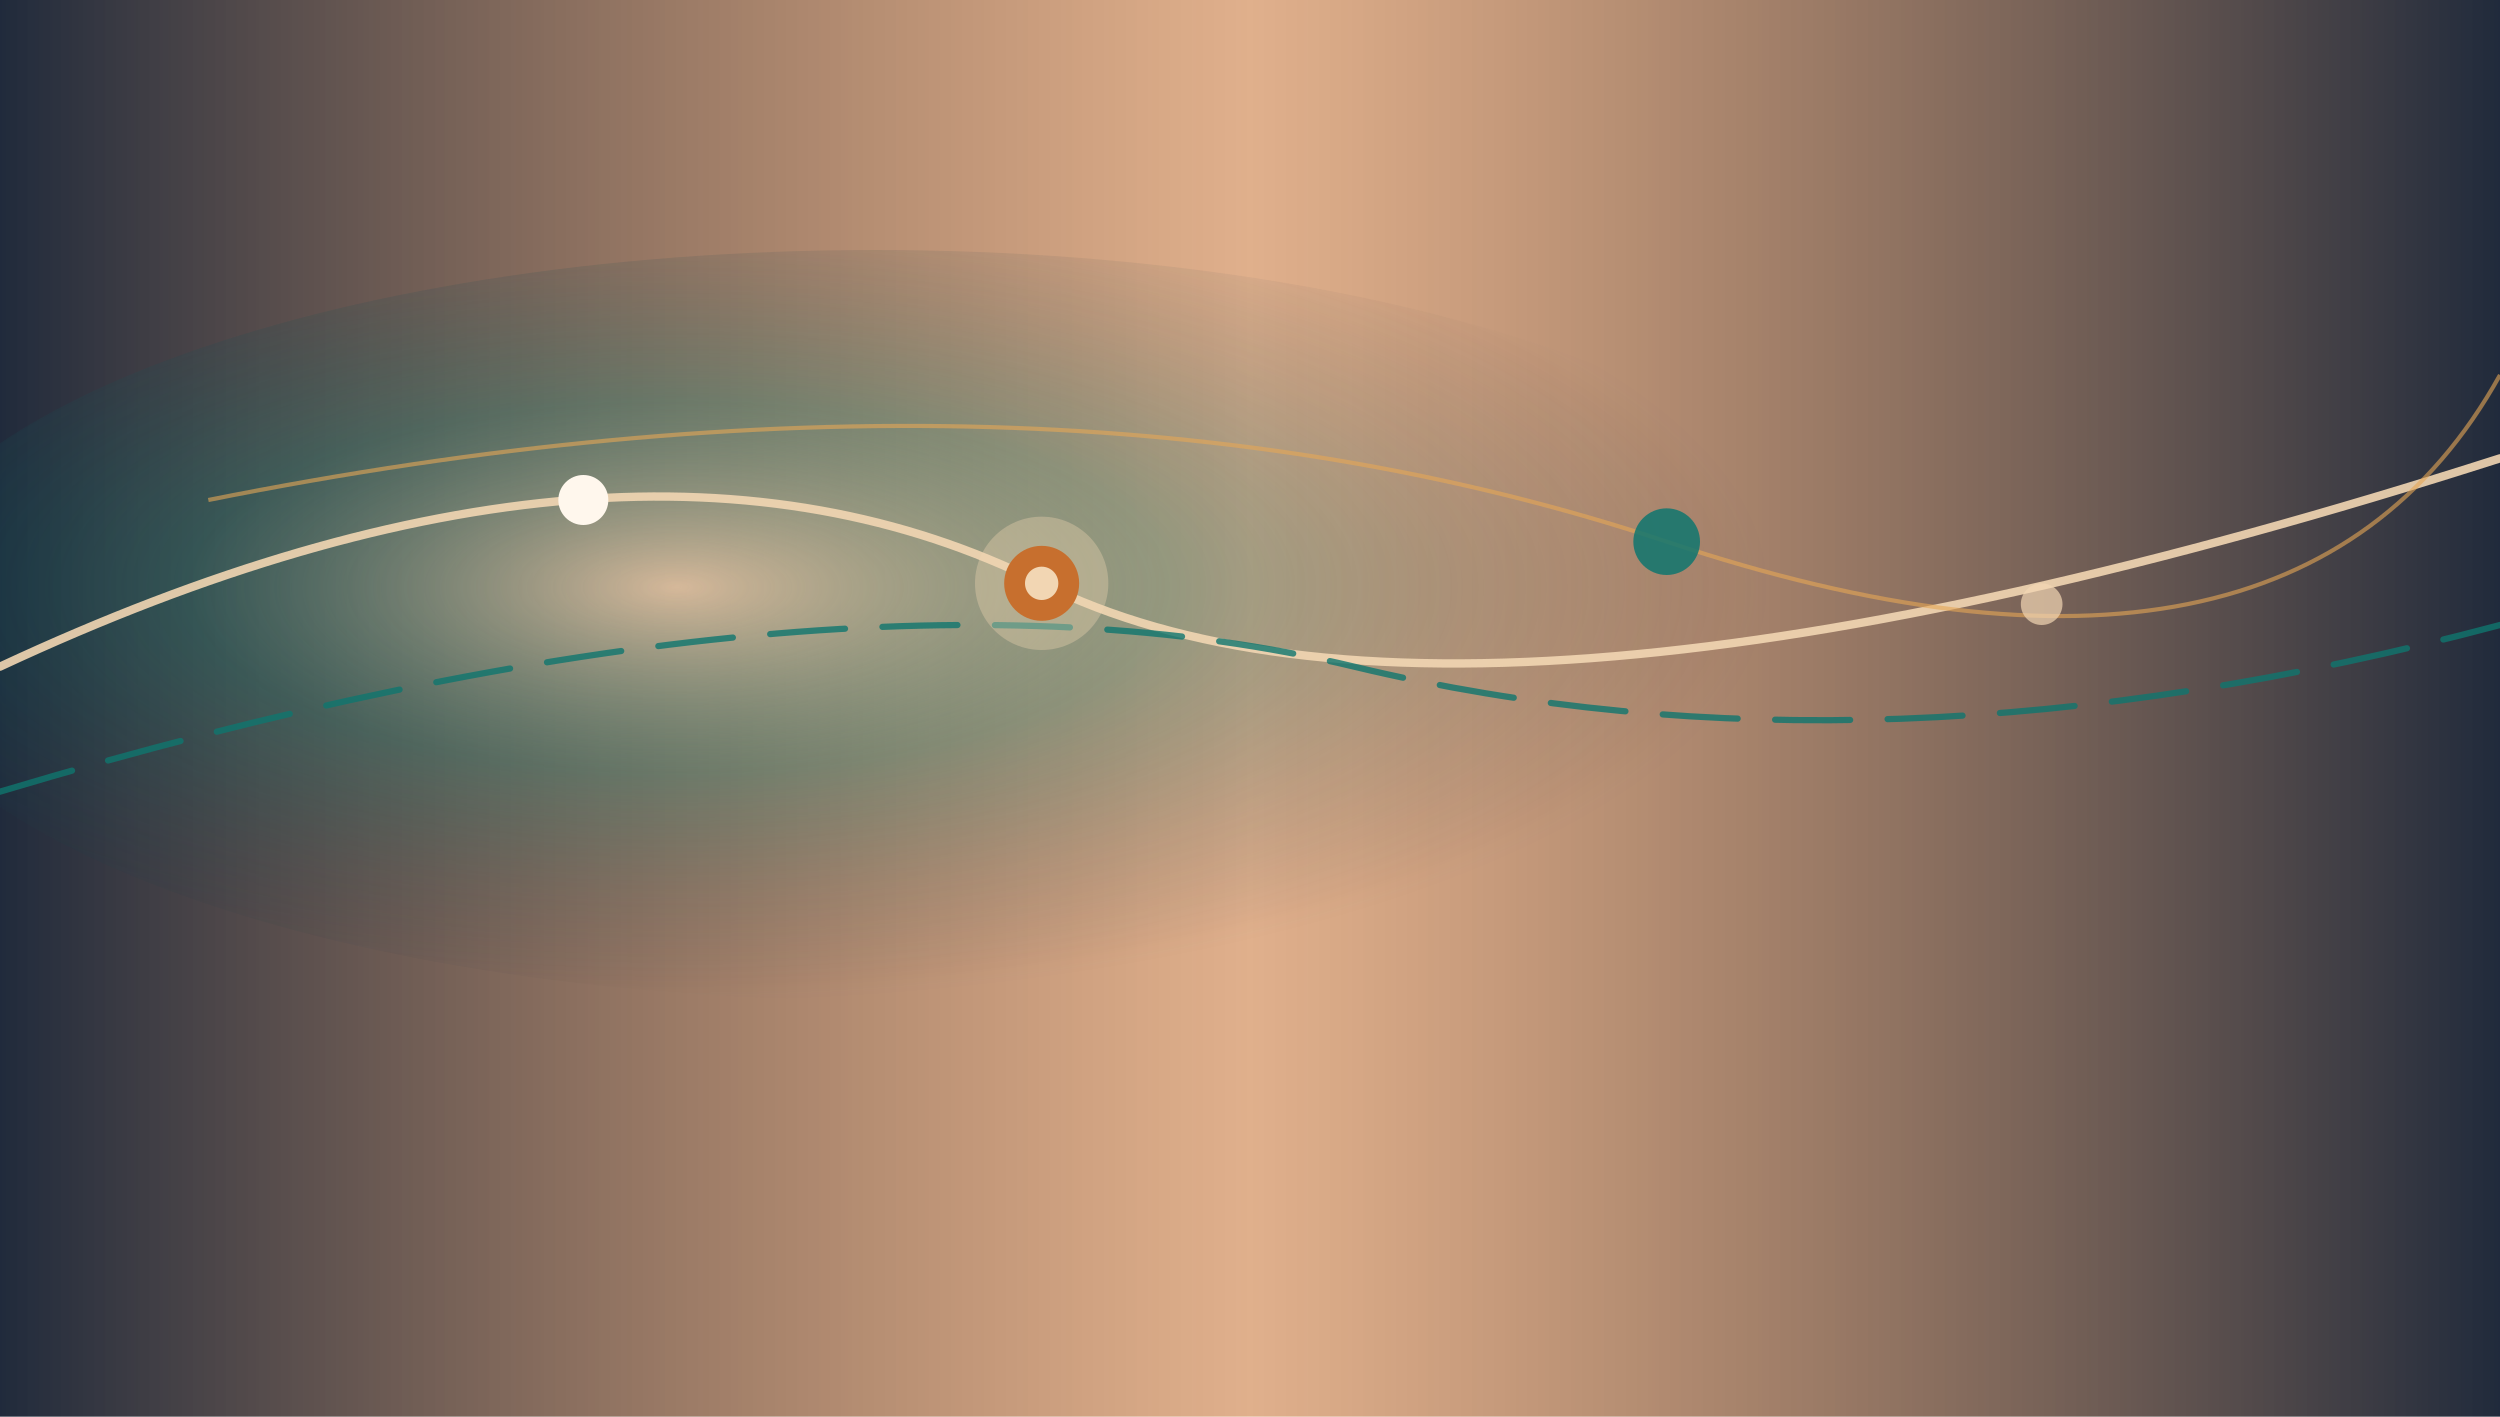
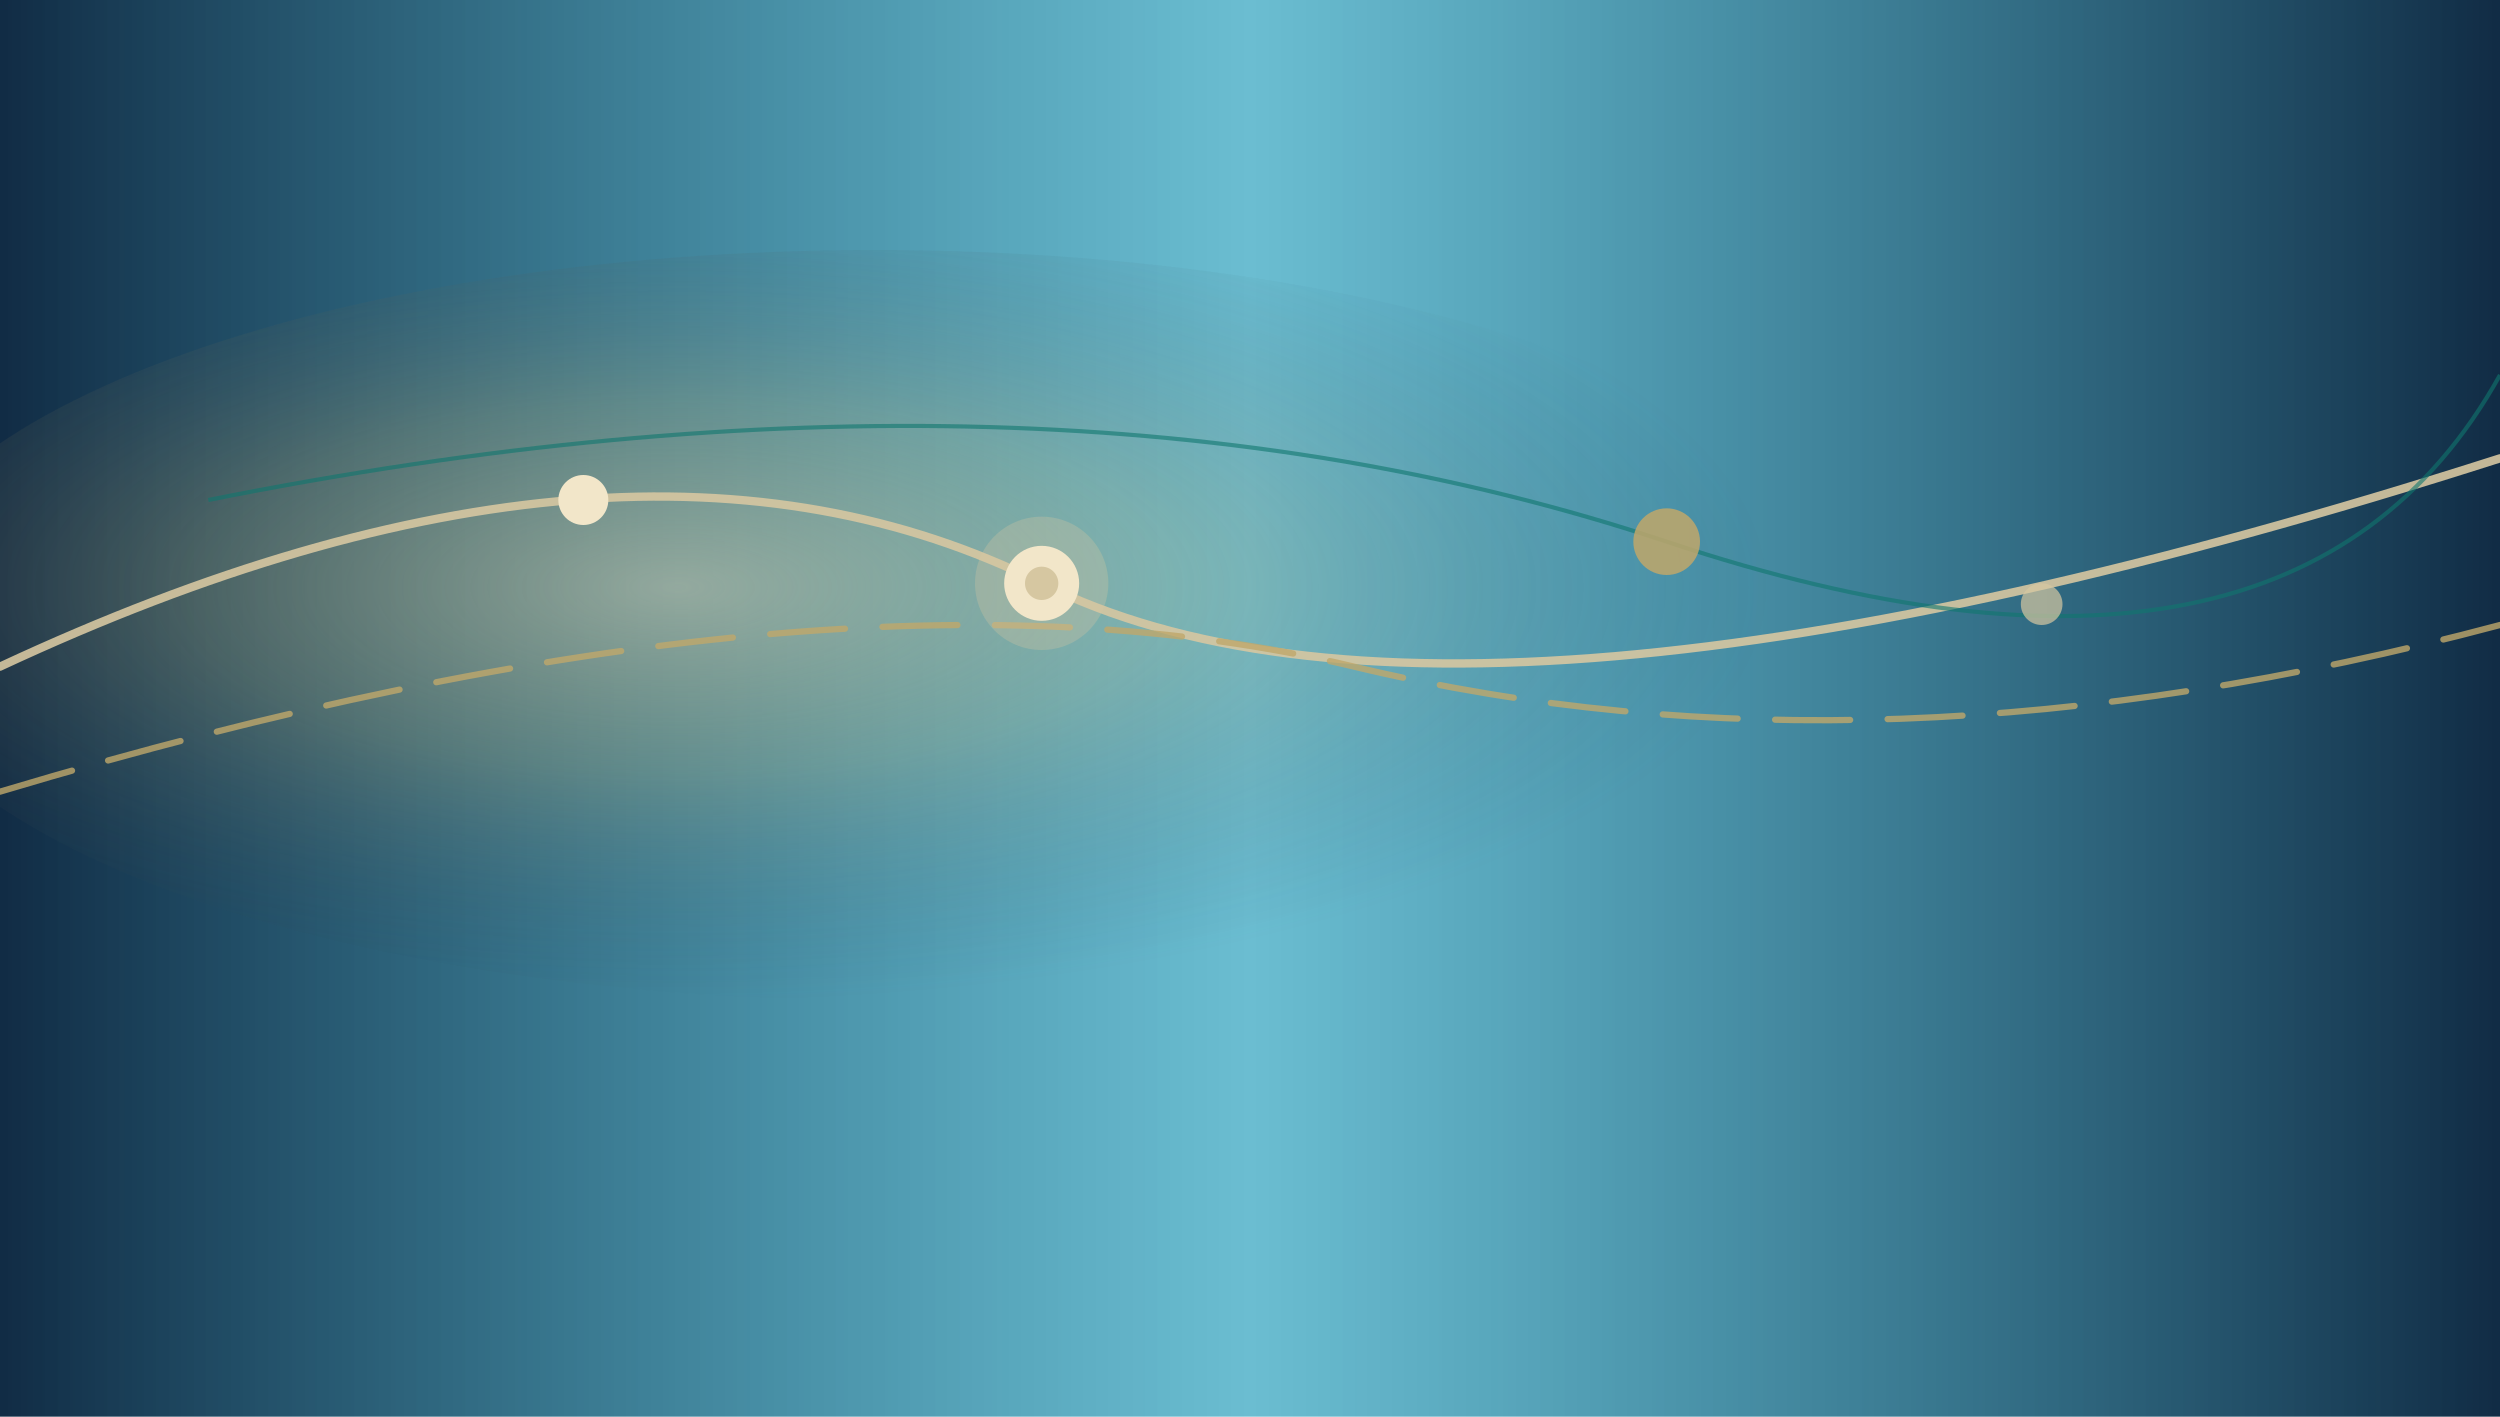
<svg xmlns="http://www.w3.org/2000/svg" viewBox="0 0 1200 680" preserveAspectRatio="xMidYMid slice" width="100%" height="100%">
  <defs>
    <linearGradient id="grad_call_3" x1="0%" y1="0%" x2="100%" y2="0%">
-       <stop offset="0%" stop-color="#1e293b" />
-       <stop offset="50%" stop-color="#C76F2E" stop-opacity="0.55" />
-       <stop offset="100%" stop-color="#1e293b" />
+       <stop offset="0%" stop-color="#102A43" />
+       <stop offset="50%" stop-color="#0891B2" stop-opacity="0.6" />
+       <stop offset="100%" stop-color="#102A43" />
    </linearGradient>
    <radialGradient id="glow_call_3" cx="40%" cy="45%" r="55%">
-       <stop offset="0%" stop-color="#F2D6B3" stop-opacity="0.9" />
-       <stop offset="45%" stop-color="#0F766E" stop-opacity="0.45" />
-       <stop offset="100%" stop-color="#1e293b" stop-opacity="0" />
+       <stop offset="0%" stop-color="#D6C7A1" stop-opacity="0.85" />
+       <stop offset="45%" stop-color="#BFA76A" stop-opacity="0.4" />
+       <stop offset="100%" stop-color="#102A43" stop-opacity="0" />
    </radialGradient>
  </defs>
  <rect width="1200" height="680" fill="url(#grad_call_3)" />
-   <ellipse cx="420" cy="300" rx="480" ry="180" fill="url(#glow_call_3)" opacity="0.75" />
-   <path d="M 0 320 Q 300 180 500 280 T 1200 220" fill="none" stroke="#F2D6B3" stroke-width="4" stroke-opacity="0.9" stroke-linecap="round" />
-   <path d="M 0 380 Q 400 260 650 320 T 1200 300" fill="none" stroke="#0F766E" stroke-width="3" stroke-opacity="0.8" stroke-dasharray="36 18" stroke-linecap="round" />
-   <path d="M 100 240 Q 500 160 800 260 T 1200 180" fill="none" stroke="#E6A756" stroke-width="2" stroke-opacity="0.6" />
-   <circle cx="500" cy="280" r="32" fill="#F2D6B3" opacity="0.35" />
-   <circle cx="500" cy="280" r="18" fill="#C76F2E" />
-   <circle cx="500" cy="280" r="8" fill="#F2D6B3" />
-   <circle cx="280" cy="240" r="12" fill="#FFF7ED" />
-   <circle cx="800" cy="260" r="16" fill="#0F766E" opacity="0.85" />
-   <circle cx="980" cy="290" r="10" fill="#F2D6B3" opacity="0.7" />
+   <ellipse cx="420" cy="300" rx="480" ry="180" fill="url(#glow_call_3)" opacity="0.65" />
+   <path d="M 0 320 Q 300 180 500 280 T 1200 220" fill="none" stroke="#D6C7A1" stroke-width="4" stroke-opacity="0.9" stroke-linecap="round" />
+   <path d="M 0 380 Q 400 260 650 320 T 1200 300" fill="none" stroke="#BFA76A" stroke-width="3" stroke-opacity="0.8" stroke-dasharray="36 18" stroke-linecap="round" />
+   <path d="M 100 240 Q 500 160 800 260 T 1200 180" fill="none" stroke="#0F766E" stroke-width="2" stroke-opacity="0.6" />
+   <circle cx="500" cy="280" r="32" fill="#D6C7A1" opacity="0.3" />
+   <circle cx="500" cy="280" r="18" fill="#F2E6C9" />
+   <circle cx="500" cy="280" r="8" fill="#D6C7A1" />
+   <circle cx="280" cy="240" r="12" fill="#F2E6C9" />
+   <circle cx="800" cy="260" r="16" fill="#BFA76A" opacity="0.85" />
+   <circle cx="980" cy="290" r="10" fill="#D6C7A1" opacity="0.7" />
</svg>
